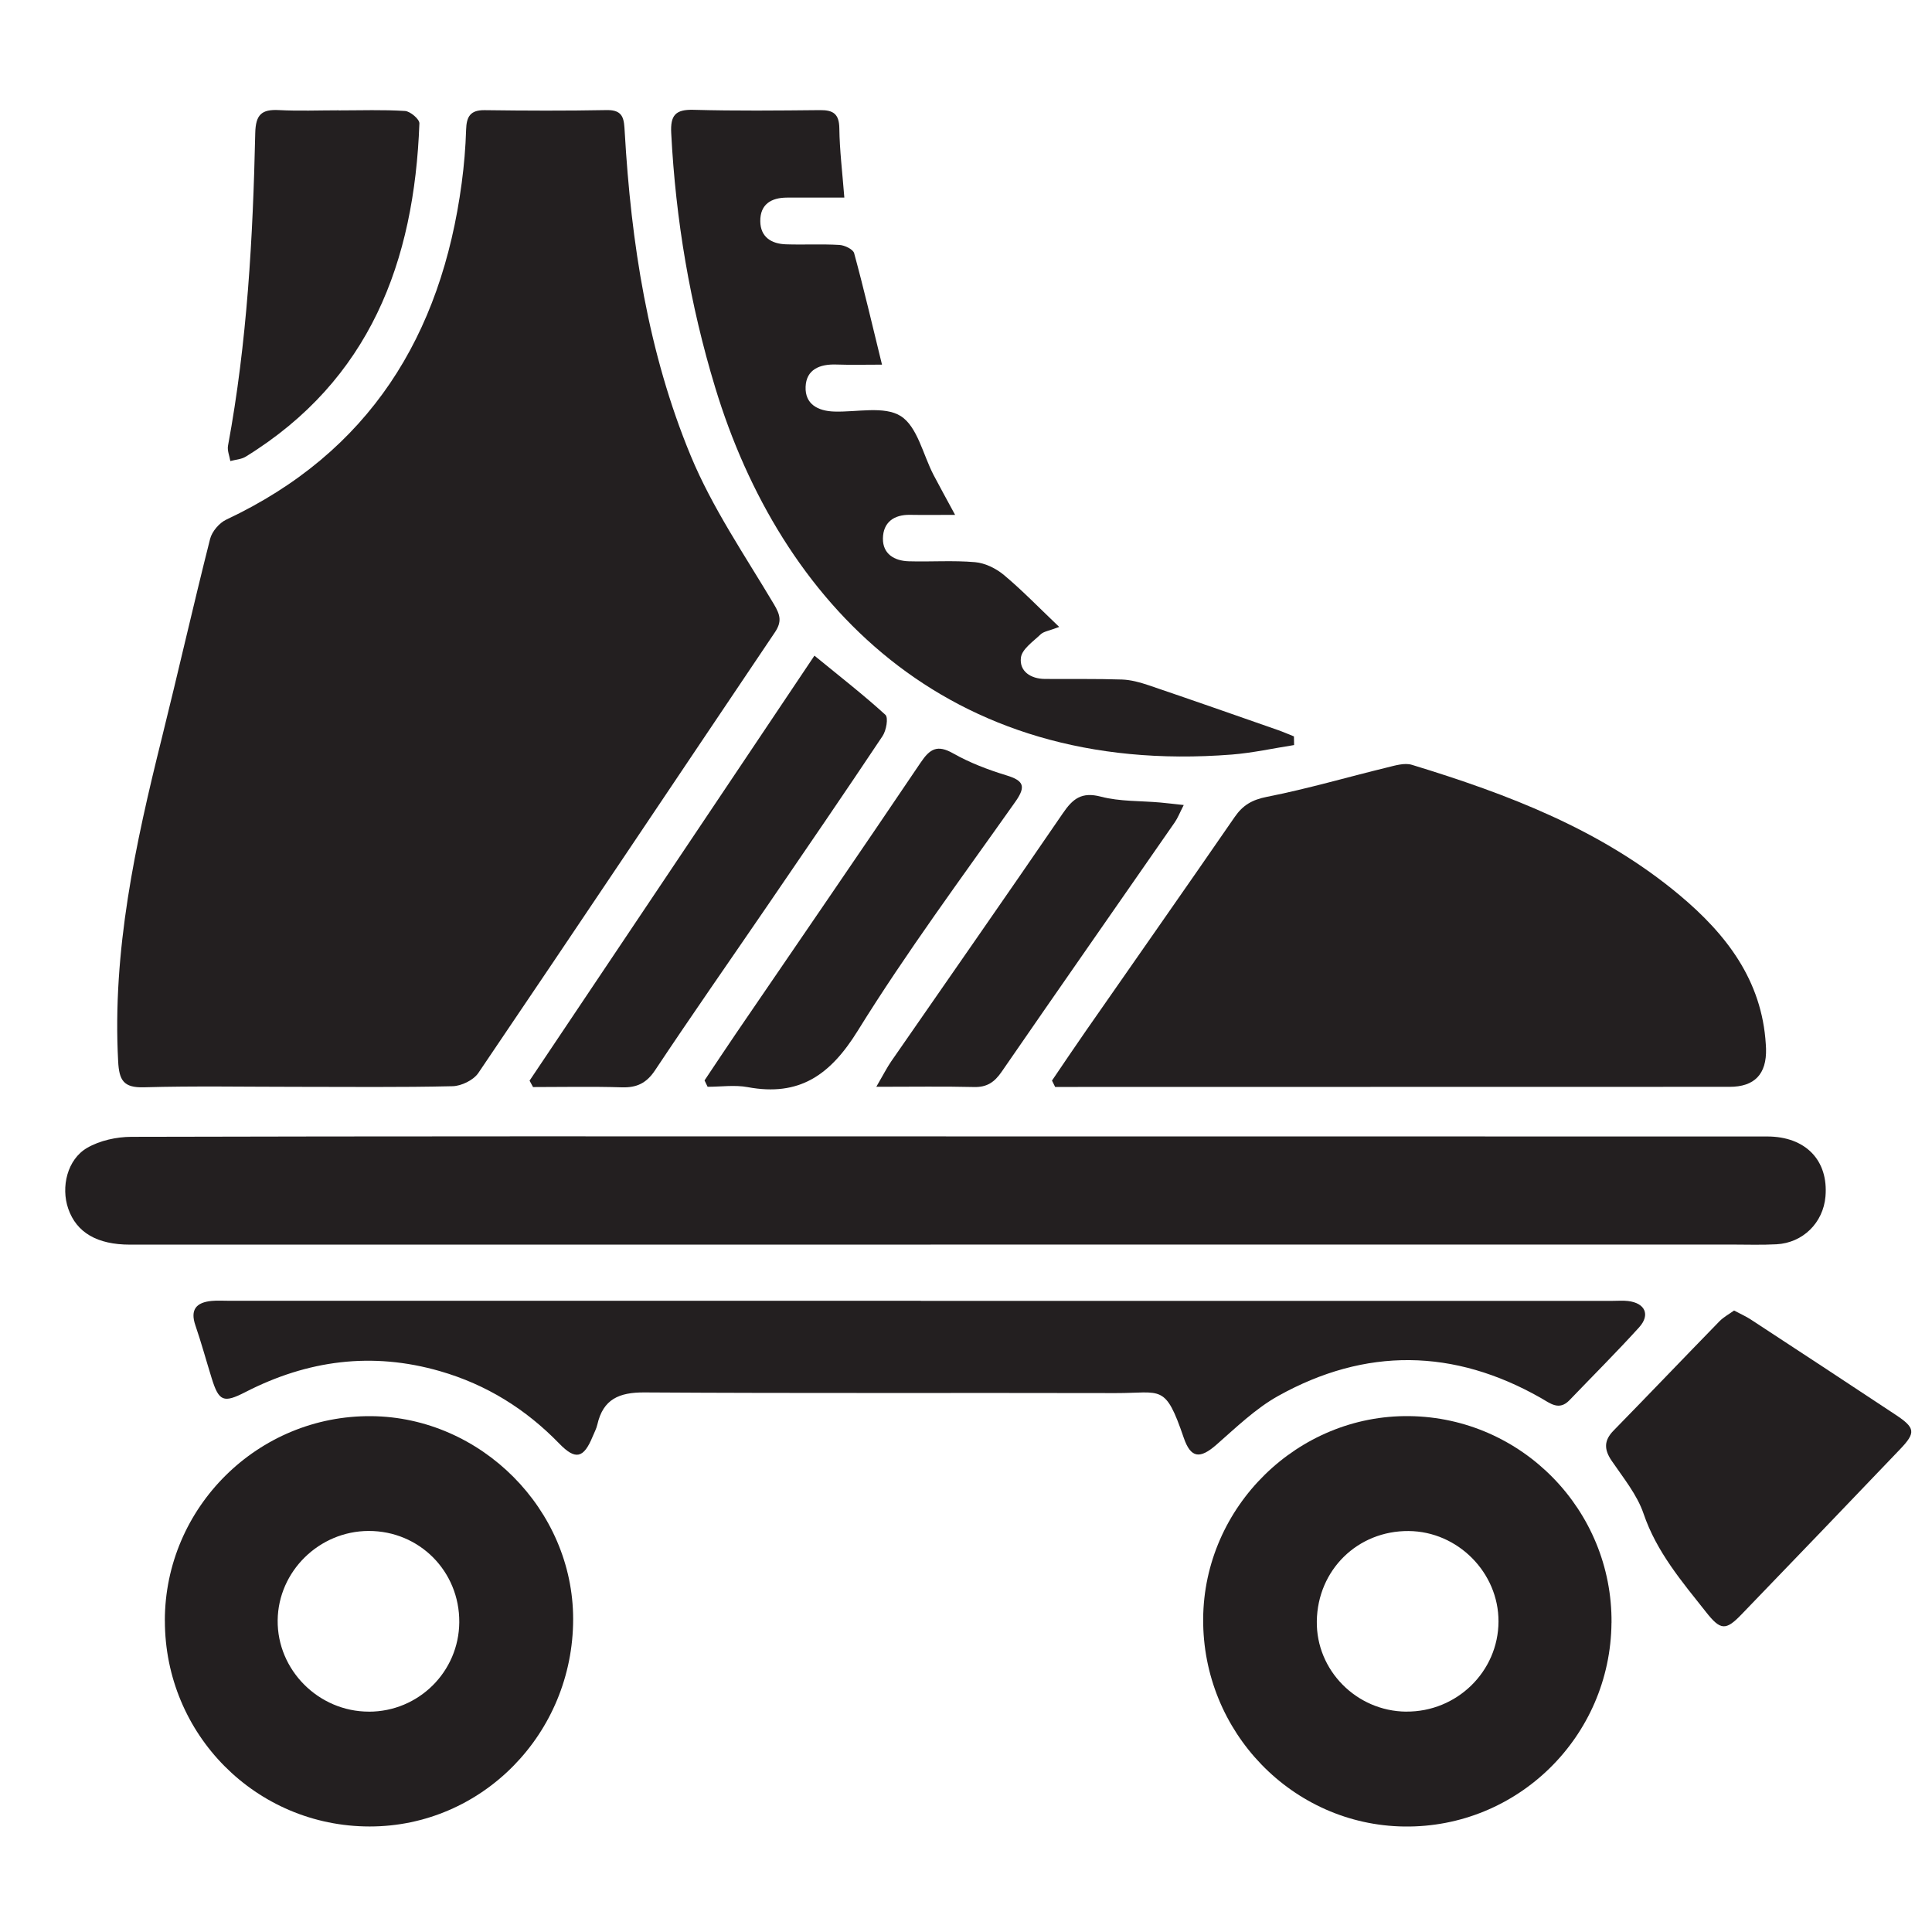
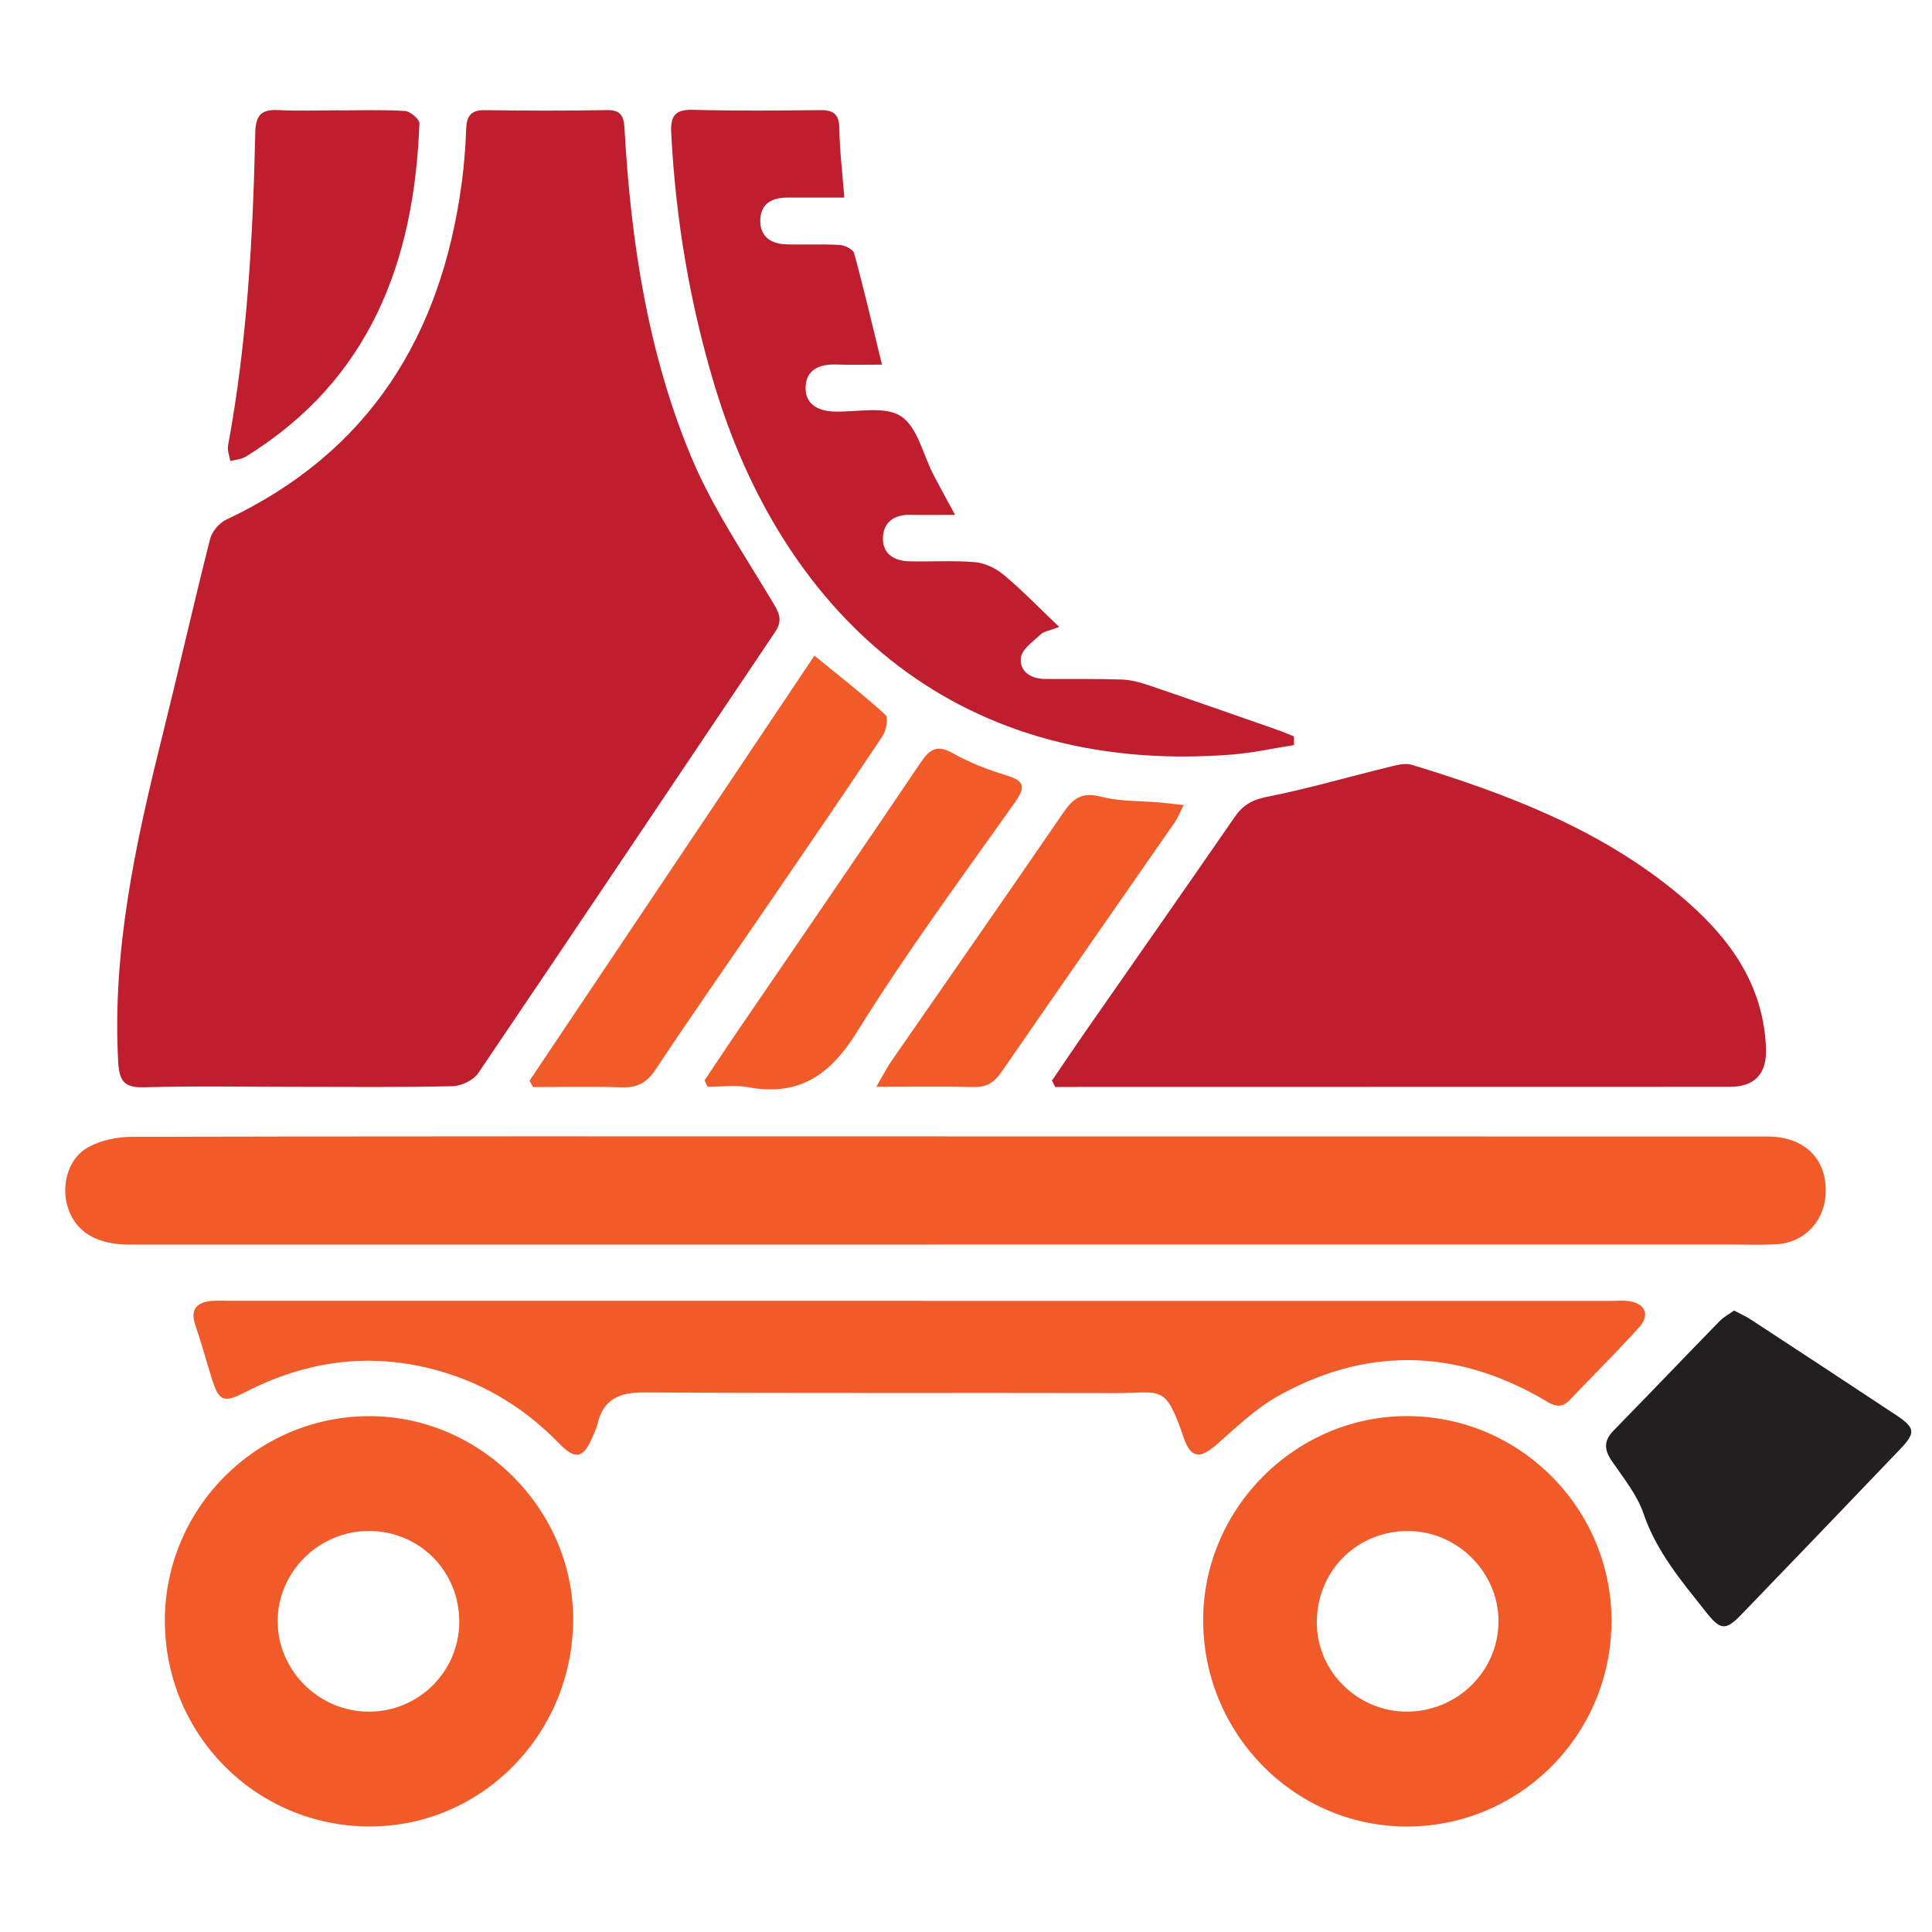
<svg xmlns="http://www.w3.org/2000/svg" id="Layer_1" viewBox="0 0 500 500">
  <defs>
    <style>
-       .cls-1 {
+       .wheel-color {
+         fill: #f15a29;
+       }
+ 
+       .top-color {
+         fill: #be1e2d;
+       }
+ 
+       .base-color {
+         fill: #f15a29;
+       }
+ 
+       .toe-stop-color {
        fill: #231f20;
      }
+ 
+       .stripe-color {
+         fill: #f15a29;
+       }
+ 
    </style>
  </defs>
-   <path class="cls-1" d="M76.63,281.27c-13.13,0-26.26-.25-39.38.12-5.29.15-6.41-1.81-6.67-6.68-1.54-28.62,4.44-56.16,11.28-83.63,4.27-17.17,8.17-34.44,12.51-51.6.49-1.93,2.38-4.16,4.21-5.01,37-17.41,55.63-47.59,60.91-87.11.61-4.57,1-9.18,1.14-13.79.1-3.36,1.06-5.11,4.8-5.06,10.54.14,21.08.18,31.61-.02,4.39-.08,4.45,2.42,4.64,5.68,1.65,28.72,6.03,57.07,17.05,83.71,5.58,13.51,14.04,25.85,21.57,38.51,1.66,2.79,2.08,4.52.23,7.27-25.59,38-51.04,76.09-76.73,114.02-1.25,1.85-4.38,3.38-6.67,3.43-13.49.32-26.99.16-40.49.16Z" />
-   <path class="cls-1" d="M244.84,294.1c70.83,0,141.66,0,212.5.02,9.96,0,15.89,6.19,15.09,15.54-.58,6.77-5.82,12-12.69,12.36-3.87.21-7.77.07-11.65.07-138.15,0-276.3.02-414.45.02-8.47,0-13.82-3.1-15.97-9.27-1.96-5.63-.26-12.79,4.88-15.77,3.29-1.91,7.6-2.85,11.46-2.86,66.02-.17,132.05-.12,198.07-.12,4.25,0,8.51,0,12.76,0Z" />
-   <path class="cls-1" d="M272.25,279.66c2.88-4.23,5.72-8.48,8.64-12.67,12.88-18.51,25.83-36.97,38.63-55.53,2.12-3.08,4.51-4.48,8.35-5.24,10.48-2.06,20.76-5.08,31.15-7.61,2.08-.51,4.5-1.25,6.39-.67,24.84,7.59,48.99,16.76,69.25,33.71,12.07,10.1,21.34,22.04,22.33,38.65.02.37.05.74.06,1.11q.26,9.87-9.45,9.86c-56.22,0-112.44.02-168.66.03-1.96,0-3.91,0-5.87,0-.27-.55-.54-1.09-.81-1.64Z" />
-   <path class="cls-1" d="M238.31,336.66c59.71,0,119.41,0,179.12,0,1.29,0,2.6-.11,3.88.04,4.43.51,5.86,3.54,2.88,6.83-5.83,6.43-11.99,12.56-18,18.83-2.71,2.83-5.02.8-7.39-.55-22.56-12.84-45.38-13.14-67.99-.55-5.87,3.27-10.89,8.16-16.01,12.64-4.22,3.69-6.61,3.55-8.45-1.81-4.83-14.13-5.7-11.53-17.57-11.56-40.67-.1-81.33.09-122-.17-6.56-.04-10.69,1.74-12.19,8.32-.24,1.07-.79,2.07-1.21,3.09-2.33,5.67-4.44,6.16-8.64,1.83-8.67-8.93-18.83-15.27-30.85-18.74-17.6-5.08-34.31-2.85-50.42,5.43-5.61,2.88-6.82,2.39-8.67-3.55-1.42-4.57-2.68-9.2-4.23-13.73-1.41-4.1.24-5.95,4.19-6.33,1.47-.14,2.96-.04,4.43-.04,59.71,0,119.41,0,179.12,0v.03Z" />
-   <path class="cls-1" d="M42.66,419.39c.03-29.31,24.1-53.15,53.43-52.89,28.43.25,52.24,24.18,52.24,52.51,0,29.67-23.59,53.7-52.68,53.68-29.38-.02-53.01-23.8-52.98-53.3ZM95.47,442.98c12.87,0,23.3-10.34,23.39-23.15.09-13.17-10.32-23.65-23.46-23.62-12.8.03-23.4,10.45-23.54,23.12-.14,12.89,10.61,23.65,23.61,23.64Z" />
-   <path class="cls-1" d="M417.05,419.98c-.25,29.46-24.3,53.1-53.63,52.72-28.92-.37-52.24-24.46-52.04-53.76.19-29,24.42-52.82,53.37-52.45,29.11.36,52.56,24.35,52.31,53.49ZM363.91,442.96c13.1.12,23.85-10.36,23.9-23.31.04-12.66-10.53-23.32-23.25-23.42-13.2-.11-23.58,10.07-23.77,23.33-.19,12.71,10.26,23.29,23.12,23.41Z" />
-   <path class="cls-1" d="M218.51,51.14c-5.66,0-10.25-.01-14.84,0-4.1.01-6.96,1.74-6.91,6.13.05,4.08,2.87,5.83,6.63,5.96,4.62.15,9.25-.11,13.86.16,1.35.08,3.52,1.12,3.8,2.13,2.51,9.2,4.67,18.49,7.21,28.85-4.3,0-8.09.1-11.86-.03-4.23-.14-7.74,1.26-7.91,5.77-.17,4.49,3.17,6.26,7.41,6.4,5.86.19,12.98-1.53,17.24,1.19,4.3,2.76,5.73,9.95,8.45,15.19,1.57,3.01,3.22,5.97,5.59,10.36-4.86,0-8.27.05-11.67-.01-4.22-.07-6.96,1.98-7.01,6.12-.05,4.01,2.96,5.79,6.68,5.9,5.73.17,11.49-.27,17.18.23,2.59.23,5.44,1.63,7.47,3.33,4.73,3.96,9.04,8.43,14.29,13.43-2.62,1.01-3.99,1.15-4.79,1.91-1.94,1.86-4.86,3.84-5.12,6.05-.43,3.5,2.51,5.47,6.19,5.5,6.66.05,13.31-.07,19.96.15,2.32.08,4.68.73,6.9,1.48,11.14,3.78,22.25,7.68,33.36,11.56,1.44.5,2.83,1.12,4.25,1.68.01.75.03,1.5.04,2.24-5.37.84-10.72,2.03-16.12,2.46-74.24,5.83-116.9-39.66-133.69-94.97-6.52-21.46-10.24-43.44-11.39-65.86-.24-4.59,1.08-6.16,5.77-6.03,10.9.3,21.82.19,32.73.08,3.4-.03,4.96.94,5.01,4.71.07,5.67.78,11.33,1.29,17.9Z" />
-   <path class="cls-1" d="M448.77,339.16c1.76.93,3.1,1.52,4.31,2.31,12.52,8.2,25.03,16.4,37.5,24.67,5.11,3.39,5.28,4.61,1.15,8.93-13.66,14.3-27.35,28.56-41.08,42.79-4.03,4.18-5.38,4.08-9.1-.62-6.27-7.93-12.82-15.58-16.2-25.51-1.68-4.93-5.25-9.27-8.25-13.68-1.99-2.93-2.04-5.24.5-7.83,9.17-9.38,18.23-18.87,27.38-28.26,1.08-1.11,2.52-1.87,3.78-2.79Z" />
-   <path class="cls-1" d="M210.77,169.68c6.59,5.39,12.68,10.13,18.37,15.31.81.74.23,4.06-.74,5.51-9.82,14.73-19.84,29.34-29.84,43.96-9.68,14.16-19.52,28.22-29.02,42.51-2.24,3.37-4.75,4.55-8.63,4.43-7.65-.24-15.31-.07-22.96-.07-.3-.55-.6-1.11-.9-1.66,24.52-36.58,49.04-73.17,73.72-109.98Z" />
-   <path class="cls-1" d="M87.66,28.57c5.72,0,11.46-.21,17.16.15,1.36.09,3.76,2.13,3.72,3.21-1.31,35.83-12.84,66.45-44.94,86.25-1.13.7-2.65.77-3.99,1.14-.22-1.33-.83-2.73-.6-3.98,4.96-26.76,6.45-53.83,7.05-80.95.11-4.72,1.66-6.13,6.09-5.9,5.16.27,10.34.06,15.51.06v.02Z" />
-   <path class="cls-1" d="M182.34,279.6c2.73-4.08,5.44-8.18,8.2-12.23,15.93-23.34,31.94-46.62,47.74-70.04,2.38-3.53,4.28-4.68,8.37-2.37,4.3,2.44,9.04,4.24,13.78,5.69,4.46,1.36,5.19,2.81,2.35,6.83-13.85,19.61-28.19,38.94-40.82,59.32-7.09,11.43-15.09,17.04-28.46,14.55-3.35-.62-6.91-.09-10.37-.09-.27-.55-.53-1.11-.8-1.66Z" />
-   <path class="cls-1" d="M226.79,281.26c1.9-3.26,2.78-5.03,3.89-6.63,14.8-21.39,29.71-42.7,44.39-64.16,2.57-3.77,4.86-5.6,9.83-4.3,4.92,1.29,10.24,1.06,15.38,1.52,1.74.16,3.48.37,6.07.65-1.05,2.04-1.54,3.35-2.31,4.46-14.93,21.52-29.94,42.98-44.8,64.55-1.86,2.71-3.81,4.06-7.17,3.97-7.87-.19-15.75-.06-25.27-.06Z" />
+   <path class="top-color" d="M76.63,281.27c-13.13,0-26.26-.25-39.38.12-5.29.15-6.41-1.81-6.67-6.68-1.54-28.62,4.44-56.16,11.28-83.63,4.27-17.17,8.17-34.44,12.51-51.6.49-1.93,2.38-4.16,4.21-5.01,37-17.41,55.63-47.59,60.91-87.11.61-4.57,1-9.18,1.14-13.79.1-3.36,1.06-5.11,4.8-5.06,10.54.14,21.08.18,31.61-.02,4.39-.08,4.45,2.42,4.64,5.68,1.65,28.72,6.03,57.07,17.05,83.71,5.58,13.51,14.04,25.85,21.57,38.51,1.66,2.79,2.08,4.52.23,7.27-25.59,38-51.04,76.09-76.73,114.02-1.25,1.85-4.38,3.38-6.67,3.43-13.49.32-26.99.16-40.49.16Z" />
+   <path class="base-color" d="M244.84,294.1c70.83,0,141.66,0,212.5.02,9.96,0,15.89,6.19,15.09,15.54-.58,6.77-5.82,12-12.69,12.36-3.87.21-7.77.07-11.65.07-138.15,0-276.3.02-414.45.02-8.47,0-13.82-3.1-15.97-9.27-1.96-5.63-.26-12.79,4.88-15.77,3.29-1.91,7.6-2.85,11.46-2.86,66.02-.17,132.05-.12,198.07-.12,4.25,0,8.51,0,12.76,0Z" />
+   <path class="top-color" d="M272.25,279.66c2.88-4.23,5.72-8.48,8.64-12.67,12.88-18.51,25.83-36.97,38.63-55.53,2.12-3.08,4.51-4.48,8.35-5.24,10.48-2.06,20.76-5.08,31.15-7.61,2.08-.51,4.5-1.25,6.39-.67,24.84,7.59,48.99,16.76,69.25,33.71,12.07,10.1,21.34,22.04,22.33,38.65.02.37.05.74.06,1.11q.26,9.87-9.45,9.86c-56.22,0-112.44.02-168.66.03-1.96,0-3.91,0-5.87,0-.27-.55-.54-1.09-.81-1.64Z" />
+   <path class="base-color" d="M238.31,336.66c59.71,0,119.41,0,179.12,0,1.29,0,2.6-.11,3.88.04,4.43.51,5.86,3.54,2.88,6.83-5.83,6.43-11.99,12.56-18,18.83-2.71,2.83-5.02.8-7.39-.55-22.56-12.84-45.38-13.14-67.99-.55-5.87,3.27-10.89,8.16-16.01,12.64-4.22,3.69-6.61,3.55-8.45-1.81-4.83-14.13-5.7-11.53-17.57-11.56-40.67-.1-81.33.09-122-.17-6.56-.04-10.69,1.74-12.19,8.32-.24,1.07-.79,2.07-1.21,3.09-2.33,5.67-4.44,6.16-8.64,1.83-8.67-8.93-18.83-15.27-30.85-18.74-17.6-5.08-34.31-2.85-50.42,5.43-5.61,2.88-6.82,2.39-8.67-3.55-1.42-4.57-2.68-9.2-4.23-13.73-1.41-4.1.24-5.95,4.19-6.33,1.47-.14,2.96-.04,4.43-.04,59.71,0,119.41,0,179.12,0v.03Z" />
+   <path class="wheel-color" d="M42.66,419.39c.03-29.31,24.1-53.15,53.43-52.89,28.43.25,52.24,24.18,52.24,52.51,0,29.67-23.59,53.7-52.68,53.68-29.38-.02-53.01-23.8-52.98-53.3ZM95.47,442.98c12.87,0,23.3-10.34,23.39-23.15.09-13.17-10.32-23.65-23.46-23.62-12.8.03-23.4,10.45-23.54,23.12-.14,12.89,10.61,23.65,23.61,23.64Z" />
+   <path class="wheel-color" d="M417.05,419.98c-.25,29.46-24.3,53.1-53.63,52.72-28.92-.37-52.24-24.46-52.04-53.76.19-29,24.42-52.82,53.37-52.45,29.11.36,52.56,24.35,52.31,53.49ZM363.91,442.96c13.1.12,23.85-10.36,23.9-23.31.04-12.66-10.53-23.32-23.25-23.42-13.2-.11-23.58,10.07-23.77,23.33-.19,12.71,10.26,23.29,23.12,23.41Z" />
+   <path class="top-color" d="M218.51,51.14c-5.66,0-10.25-.01-14.84,0-4.1.01-6.96,1.74-6.91,6.13.05,4.08,2.87,5.83,6.63,5.96,4.62.15,9.25-.11,13.86.16,1.35.08,3.52,1.12,3.8,2.13,2.51,9.2,4.67,18.49,7.21,28.85-4.3,0-8.09.1-11.86-.03-4.23-.14-7.74,1.26-7.91,5.77-.17,4.49,3.17,6.26,7.41,6.4,5.86.19,12.98-1.53,17.24,1.19,4.3,2.76,5.73,9.95,8.45,15.19,1.57,3.01,3.22,5.97,5.59,10.36-4.86,0-8.27.05-11.67-.01-4.22-.07-6.96,1.98-7.01,6.12-.05,4.01,2.96,5.79,6.68,5.9,5.73.17,11.49-.27,17.18.23,2.59.23,5.44,1.63,7.47,3.33,4.73,3.96,9.04,8.43,14.29,13.43-2.62,1.01-3.99,1.15-4.79,1.91-1.94,1.86-4.86,3.84-5.12,6.05-.43,3.5,2.51,5.47,6.19,5.5,6.66.05,13.31-.07,19.96.15,2.32.08,4.68.73,6.9,1.48,11.14,3.78,22.25,7.68,33.36,11.56,1.44.5,2.83,1.12,4.25,1.68.01.75.03,1.5.04,2.24-5.37.84-10.72,2.03-16.12,2.46-74.24,5.83-116.9-39.66-133.69-94.97-6.52-21.46-10.24-43.44-11.39-65.86-.24-4.59,1.08-6.16,5.77-6.03,10.9.3,21.82.19,32.73.08,3.4-.03,4.96.94,5.01,4.71.07,5.67.78,11.33,1.29,17.9Z" />
+   <path class="toe-stop-color" d="M448.77,339.16c1.76.93,3.1,1.52,4.31,2.31,12.52,8.2,25.03,16.4,37.5,24.67,5.11,3.39,5.28,4.61,1.15,8.93-13.66,14.3-27.35,28.56-41.08,42.79-4.03,4.18-5.38,4.08-9.1-.62-6.27-7.93-12.82-15.58-16.2-25.51-1.68-4.93-5.25-9.27-8.25-13.68-1.99-2.93-2.04-5.24.5-7.83,9.17-9.38,18.23-18.87,27.38-28.26,1.08-1.11,2.52-1.87,3.78-2.79Z" />
+   <path class="stripe-color" d="M210.77,169.68c6.59,5.39,12.68,10.13,18.37,15.31.81.74.23,4.06-.74,5.51-9.82,14.73-19.84,29.34-29.84,43.96-9.68,14.16-19.52,28.22-29.02,42.51-2.24,3.37-4.75,4.55-8.63,4.43-7.65-.24-15.31-.07-22.96-.07-.3-.55-.6-1.11-.9-1.66,24.52-36.58,49.04-73.17,73.72-109.98Z" />
+   <path class="top-color" d="M87.66,28.57c5.72,0,11.46-.21,17.16.15,1.36.09,3.76,2.13,3.72,3.21-1.31,35.83-12.84,66.45-44.94,86.25-1.13.7-2.65.77-3.99,1.14-.22-1.33-.83-2.73-.6-3.98,4.96-26.76,6.45-53.83,7.05-80.95.11-4.72,1.66-6.13,6.09-5.9,5.16.27,10.34.06,15.51.06v.02Z" />
+   <path class="stripe-color" d="M182.34,279.6c2.73-4.08,5.44-8.18,8.2-12.23,15.93-23.34,31.94-46.62,47.74-70.04,2.38-3.53,4.28-4.68,8.37-2.37,4.3,2.44,9.04,4.24,13.78,5.69,4.46,1.36,5.19,2.81,2.35,6.83-13.85,19.61-28.19,38.94-40.82,59.32-7.09,11.43-15.09,17.04-28.46,14.55-3.35-.62-6.91-.09-10.37-.09-.27-.55-.53-1.11-.8-1.66Z" />
+   <path class="stripe-color" d="M226.79,281.26c1.9-3.26,2.78-5.03,3.89-6.63,14.8-21.39,29.71-42.7,44.39-64.16,2.57-3.77,4.86-5.6,9.83-4.3,4.92,1.29,10.24,1.06,15.38,1.52,1.74.16,3.48.37,6.07.65-1.05,2.04-1.54,3.35-2.31,4.46-14.93,21.52-29.94,42.98-44.8,64.55-1.86,2.71-3.81,4.06-7.17,3.97-7.87-.19-15.75-.06-25.27-.06Z" />
</svg>
